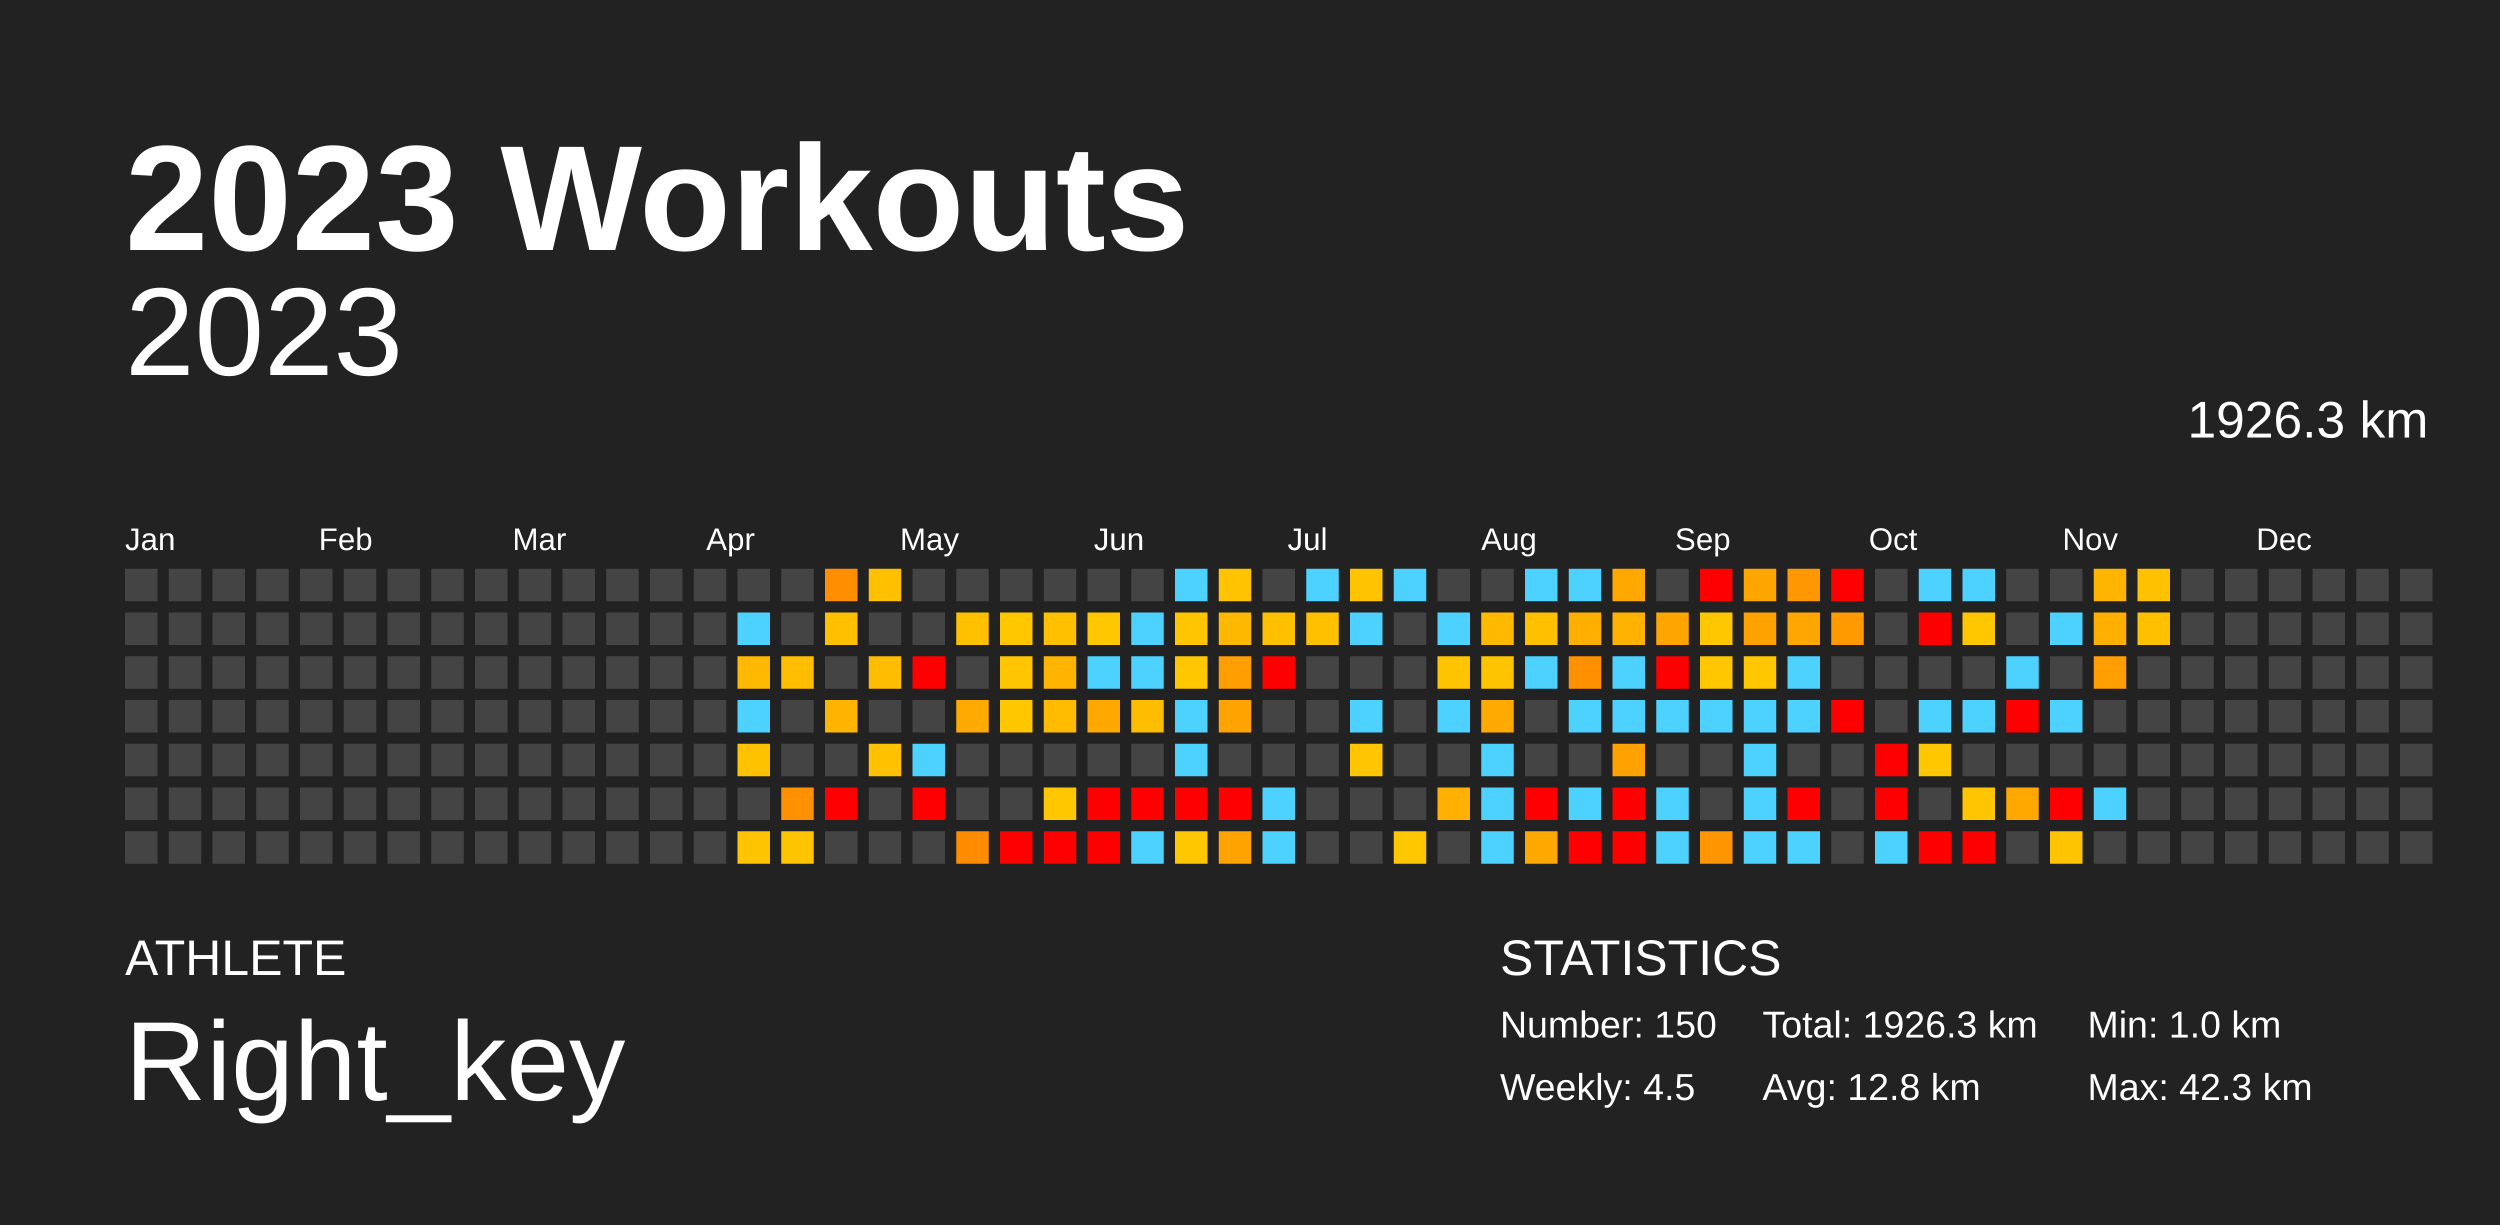
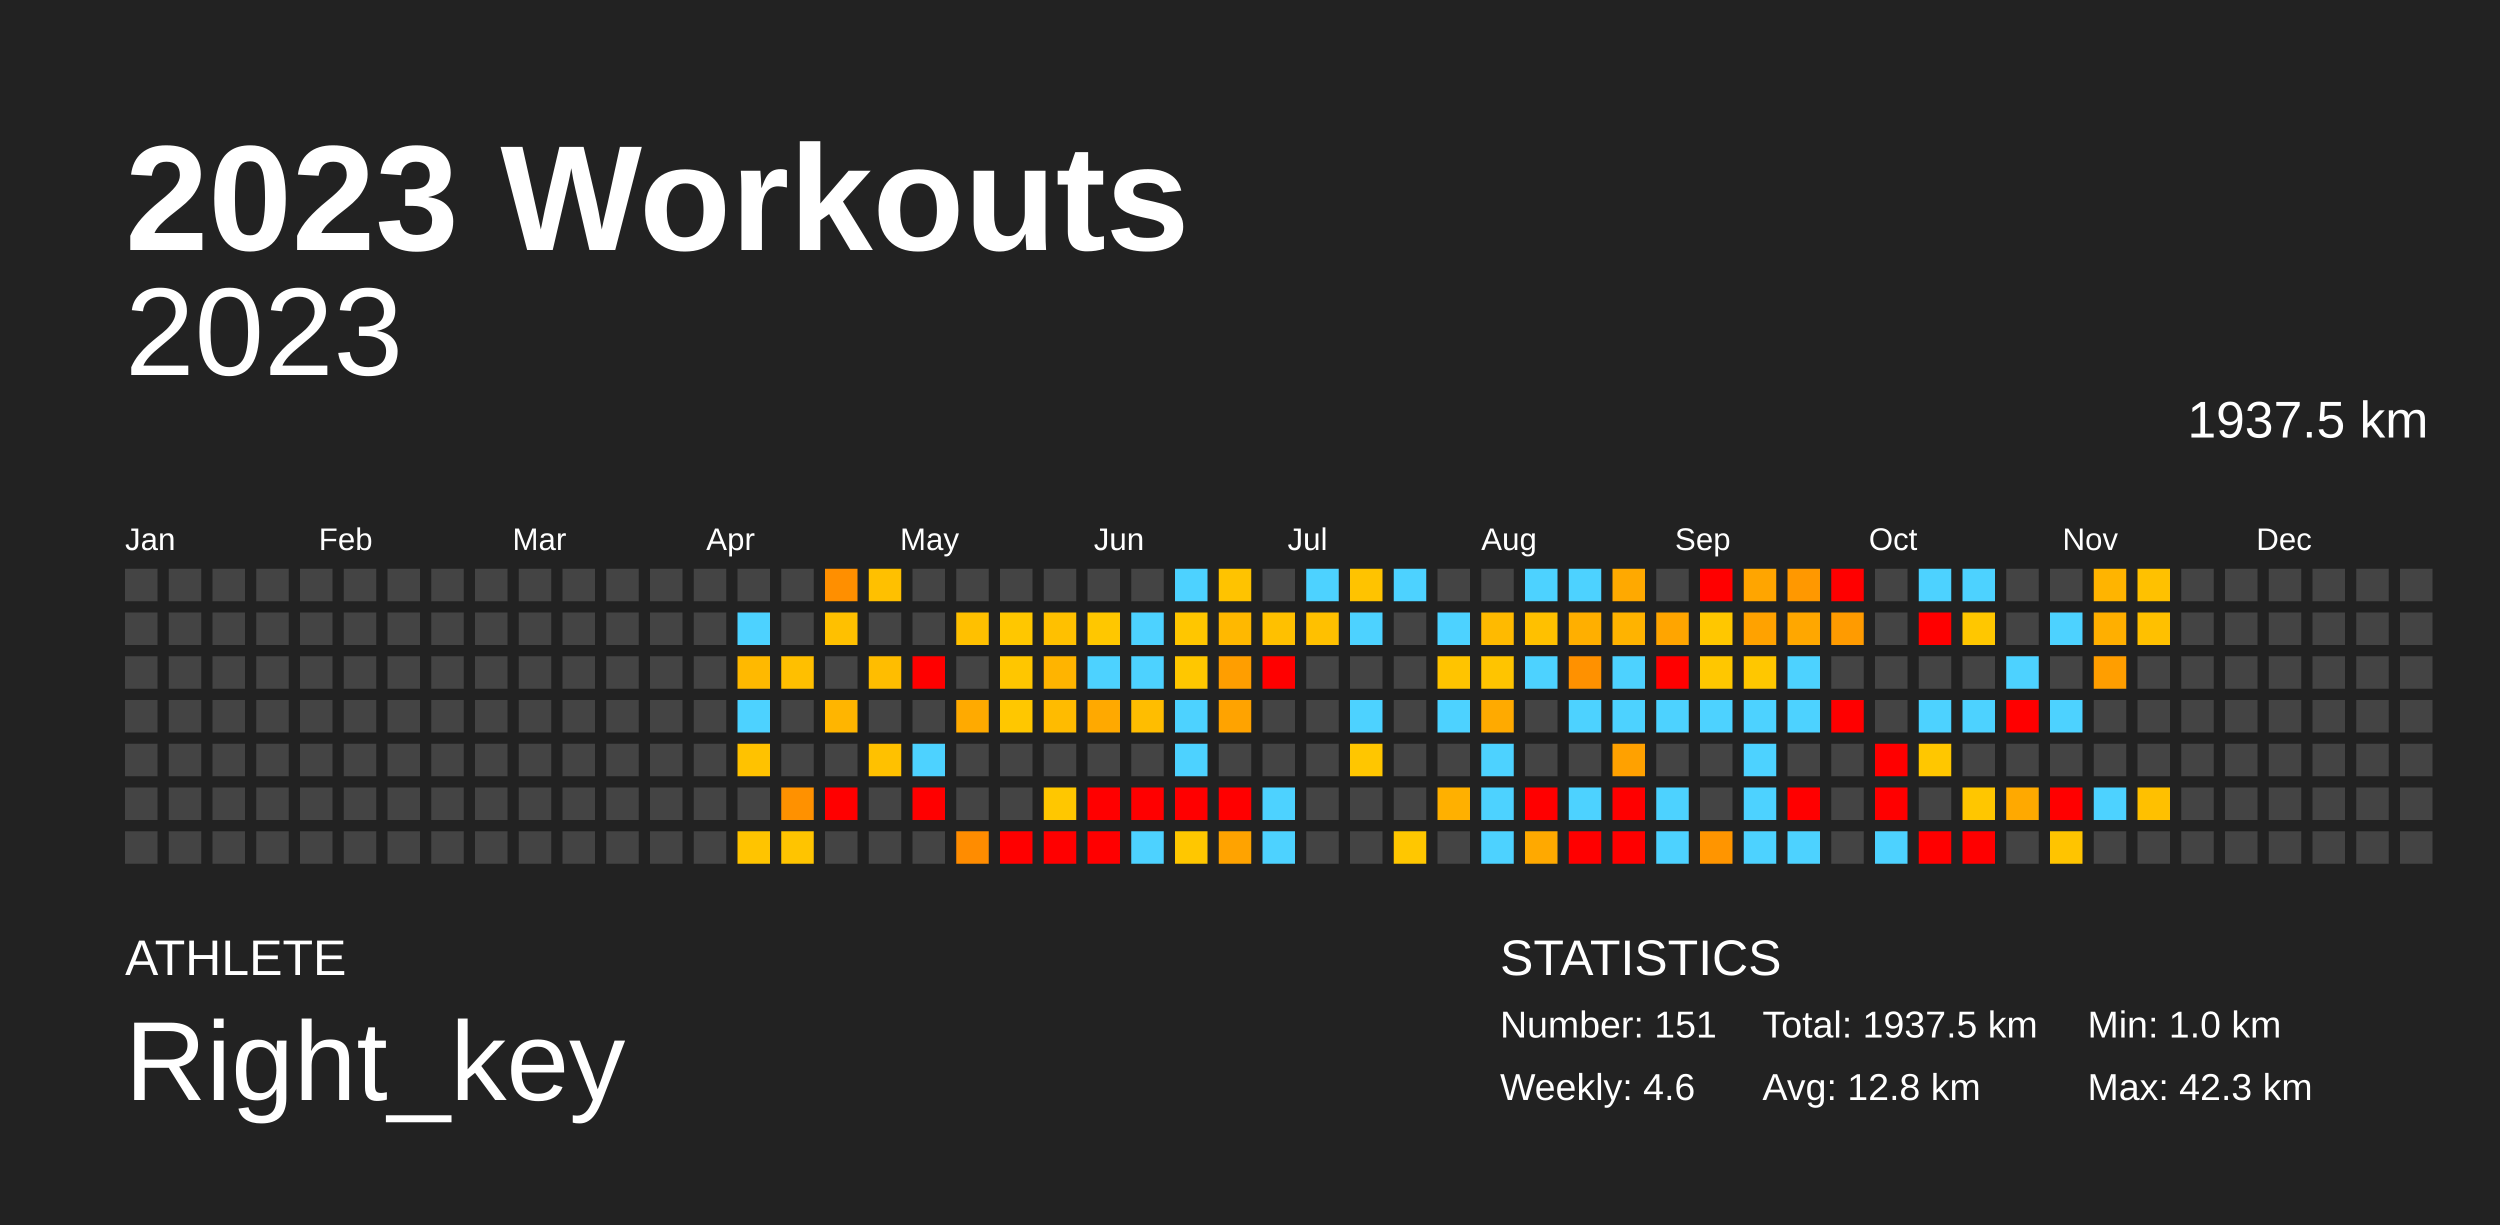
<svg xmlns="http://www.w3.org/2000/svg" baseProfile="full" height="98mm" version="1.1" viewBox="0,0,200,98" width="200mm">
  <defs />
  <rect fill="#222222" height="98" width="200" x="0" y="0" />
  <text fill="#FFFFFF" style="font-size:12px; font-family:Arial; font-weight:bold;" x="10" y="20">2023 Workouts</text>
  <text fill="#FFFFFF" style="font-size:4px; font-family:Arial" x="10" y="78">ATHLETE</text>
  <text fill="#FFFFFF" style="font-size:9px; font-family:Arial" x="10" y="88">Right_key</text>
  <text fill="#FFFFFF" style="font-size:4px; font-family:Arial" x="120" y="78">STATISTICS</text>
-   <text fill="#FFFFFF" style="font-size:3px; font-family:Arial" x="120" y="83">Number: 150</text>
-   <text fill="#FFFFFF" style="font-size:3px; font-family:Arial" x="120" y="88">Weekly: 4.5</text>
-   <text fill="#FFFFFF" style="font-size:3px; font-family:Arial" x="141" y="83">Total: 1926.3 km</text>
+   <text fill="#FFFFFF" style="font-size:3px; font-family:Arial" x="120" y="83">Number: 151</text>
+   <text fill="#FFFFFF" style="font-size:3px; font-family:Arial" x="120" y="88">Weekly: 4.6</text>
+   <text fill="#FFFFFF" style="font-size:3px; font-family:Arial" x="141" y="83">Total: 1937.5 km</text>
  <text fill="#FFFFFF" style="font-size:3px; font-family:Arial" x="141" y="88">Avg: 12.8 km</text>
  <text fill="#FFFFFF" style="font-size:3px; font-family:Arial" x="167" y="83">Min: 1.0 km</text>
  <text fill="#FFFFFF" style="font-size:3px; font-family:Arial" x="167" y="88">Max: 42.3 km</text>
  <text alignment-baseline="hanging" fill="#FFFFFF" style="font-size:10.0px; font-family:Arial;" x="10" y="30">2023</text>
-   <text alignment-baseline="hanging" fill="#FFFFFF" style="font-size:4.125px; font-family:Arial;" x="175" y="35">1926.3 km</text>
+   <text alignment-baseline="hanging" fill="#FFFFFF" style="font-size:4.125px; font-family:Arial;" x="175" y="35">1937.5 km</text>
  <text fill="#FFFFFF" style="font-size:2.5px; font-family:Arial" x="10.0" y="44">Jan</text>
  <text fill="#FFFFFF" style="font-size:2.5px; font-family:Arial" x="25.5" y="44">Feb</text>
  <text fill="#FFFFFF" style="font-size:2.5px; font-family:Arial" x="41.0" y="44">Mar</text>
  <text fill="#FFFFFF" style="font-size:2.5px; font-family:Arial" x="56.5" y="44">Apr</text>
  <text fill="#FFFFFF" style="font-size:2.5px; font-family:Arial" x="72.0" y="44">May</text>
  <text fill="#FFFFFF" style="font-size:2.5px; font-family:Arial" x="87.5" y="44">Jun</text>
  <text fill="#FFFFFF" style="font-size:2.5px; font-family:Arial" x="103.0" y="44">Jul</text>
  <text fill="#FFFFFF" style="font-size:2.5px; font-family:Arial" x="118.5" y="44">Aug</text>
  <text fill="#FFFFFF" style="font-size:2.5px; font-family:Arial" x="134.0" y="44">Sep</text>
  <text fill="#FFFFFF" style="font-size:2.5px; font-family:Arial" x="149.5" y="44">Oct</text>
  <text fill="#FFFFFF" style="font-size:2.5px; font-family:Arial" x="165.0" y="44">Nov</text>
  <text fill="#FFFFFF" style="font-size:2.5px; font-family:Arial" x="180.5" y="44">Dec</text>
  <rect fill="#444444" height="2.6" width="2.6" x="10.0" y="45.5" />
  <rect fill="#444444" height="2.6" width="2.6" x="10.0" y="49.0" />
  <rect fill="#444444" height="2.6" width="2.6" x="10.0" y="52.5" />
  <rect fill="#444444" height="2.6" width="2.6" x="10.0" y="56.0" />
  <rect fill="#444444" height="2.6" width="2.6" x="10.0" y="59.5" />
  <rect fill="#444444" height="2.6" width="2.6" x="10.0" y="63.0" />
  <rect fill="#444444" height="2.6" width="2.6" x="10.0" y="66.5" />
  <rect fill="#444444" height="2.6" width="2.6" x="13.5" y="45.5" />
  <rect fill="#444444" height="2.6" width="2.6" x="13.5" y="49.0" />
  <rect fill="#444444" height="2.6" width="2.6" x="13.5" y="52.5" />
  <rect fill="#444444" height="2.6" width="2.6" x="13.5" y="56.0" />
  <rect fill="#444444" height="2.6" width="2.6" x="13.5" y="59.5" />
  <rect fill="#444444" height="2.6" width="2.6" x="13.5" y="63.0" />
  <rect fill="#444444" height="2.6" width="2.6" x="13.5" y="66.5" />
  <rect fill="#444444" height="2.6" width="2.6" x="17.0" y="45.5" />
  <rect fill="#444444" height="2.6" width="2.6" x="17.0" y="49.0" />
  <rect fill="#444444" height="2.6" width="2.6" x="17.0" y="52.5" />
  <rect fill="#444444" height="2.6" width="2.6" x="17.0" y="56.0" />
  <rect fill="#444444" height="2.6" width="2.6" x="17.0" y="59.5" />
  <rect fill="#444444" height="2.6" width="2.6" x="17.0" y="63.0" />
  <rect fill="#444444" height="2.6" width="2.6" x="17.0" y="66.5" />
  <rect fill="#444444" height="2.6" width="2.6" x="20.5" y="45.5" />
  <rect fill="#444444" height="2.6" width="2.6" x="20.5" y="49.0" />
  <rect fill="#444444" height="2.6" width="2.6" x="20.5" y="52.5" />
  <rect fill="#444444" height="2.6" width="2.6" x="20.5" y="56.0" />
  <rect fill="#444444" height="2.6" width="2.6" x="20.5" y="59.5" />
  <rect fill="#444444" height="2.6" width="2.6" x="20.5" y="63.0" />
  <rect fill="#444444" height="2.6" width="2.6" x="20.5" y="66.5" />
  <rect fill="#444444" height="2.6" width="2.6" x="24.0" y="45.5" />
  <rect fill="#444444" height="2.6" width="2.6" x="24.0" y="49.0" />
  <rect fill="#444444" height="2.6" width="2.6" x="24.0" y="52.5" />
  <rect fill="#444444" height="2.6" width="2.6" x="24.0" y="56.0" />
  <rect fill="#444444" height="2.6" width="2.6" x="24.0" y="59.5" />
  <rect fill="#444444" height="2.6" width="2.6" x="24.0" y="63.0" />
  <rect fill="#444444" height="2.6" width="2.6" x="24.0" y="66.5" />
  <rect fill="#444444" height="2.6" width="2.6" x="27.5" y="45.5" />
  <rect fill="#444444" height="2.6" width="2.6" x="27.5" y="49.0" />
  <rect fill="#444444" height="2.6" width="2.6" x="27.5" y="52.5" />
  <rect fill="#444444" height="2.6" width="2.6" x="27.5" y="56.0" />
  <rect fill="#444444" height="2.6" width="2.6" x="27.5" y="59.5" />
  <rect fill="#444444" height="2.6" width="2.6" x="27.5" y="63.0" />
  <rect fill="#444444" height="2.6" width="2.6" x="27.5" y="66.5" />
  <rect fill="#444444" height="2.6" width="2.6" x="31.0" y="45.5" />
  <rect fill="#444444" height="2.6" width="2.6" x="31.0" y="49.0" />
  <rect fill="#444444" height="2.6" width="2.6" x="31.0" y="52.5" />
  <rect fill="#444444" height="2.6" width="2.6" x="31.0" y="56.0" />
  <rect fill="#444444" height="2.6" width="2.6" x="31.0" y="59.5" />
  <rect fill="#444444" height="2.6" width="2.6" x="31.0" y="63.0" />
  <rect fill="#444444" height="2.6" width="2.6" x="31.0" y="66.5" />
  <rect fill="#444444" height="2.6" width="2.6" x="34.5" y="45.5" />
  <rect fill="#444444" height="2.6" width="2.6" x="34.5" y="49.0" />
  <rect fill="#444444" height="2.6" width="2.6" x="34.5" y="52.5" />
  <rect fill="#444444" height="2.6" width="2.6" x="34.5" y="56.0" />
  <rect fill="#444444" height="2.6" width="2.6" x="34.5" y="59.5" />
  <rect fill="#444444" height="2.6" width="2.6" x="34.5" y="63.0" />
  <rect fill="#444444" height="2.6" width="2.6" x="34.5" y="66.5" />
  <rect fill="#444444" height="2.6" width="2.6" x="38.0" y="45.5" />
  <rect fill="#444444" height="2.6" width="2.6" x="38.0" y="49.0" />
  <rect fill="#444444" height="2.6" width="2.6" x="38.0" y="52.5" />
  <rect fill="#444444" height="2.6" width="2.6" x="38.0" y="56.0" />
  <rect fill="#444444" height="2.6" width="2.6" x="38.0" y="59.5" />
  <rect fill="#444444" height="2.6" width="2.6" x="38.0" y="63.0" />
  <rect fill="#444444" height="2.6" width="2.6" x="38.0" y="66.5" />
  <rect fill="#444444" height="2.6" width="2.6" x="41.5" y="45.5" />
  <rect fill="#444444" height="2.6" width="2.6" x="41.5" y="49.0" />
  <rect fill="#444444" height="2.6" width="2.6" x="41.5" y="52.5" />
  <rect fill="#444444" height="2.6" width="2.6" x="41.5" y="56.0" />
  <rect fill="#444444" height="2.6" width="2.6" x="41.5" y="59.5" />
  <rect fill="#444444" height="2.6" width="2.6" x="41.5" y="63.0" />
  <rect fill="#444444" height="2.6" width="2.6" x="41.5" y="66.5" />
  <rect fill="#444444" height="2.6" width="2.6" x="45.0" y="45.5" />
  <rect fill="#444444" height="2.6" width="2.6" x="45.0" y="49.0" />
  <rect fill="#444444" height="2.6" width="2.6" x="45.0" y="52.5" />
  <rect fill="#444444" height="2.6" width="2.6" x="45.0" y="56.0" />
  <rect fill="#444444" height="2.6" width="2.6" x="45.0" y="59.5" />
  <rect fill="#444444" height="2.6" width="2.6" x="45.0" y="63.0" />
  <rect fill="#444444" height="2.6" width="2.6" x="45.0" y="66.5" />
  <rect fill="#444444" height="2.6" width="2.6" x="48.5" y="45.5" />
  <rect fill="#444444" height="2.6" width="2.6" x="48.5" y="49.0" />
  <rect fill="#444444" height="2.6" width="2.6" x="48.5" y="52.5" />
  <rect fill="#444444" height="2.6" width="2.6" x="48.5" y="56.0" />
  <rect fill="#444444" height="2.6" width="2.6" x="48.5" y="59.5" />
  <rect fill="#444444" height="2.6" width="2.6" x="48.5" y="63.0" />
  <rect fill="#444444" height="2.6" width="2.6" x="48.5" y="66.5" />
  <rect fill="#444444" height="2.6" width="2.6" x="52.0" y="45.5" />
  <rect fill="#444444" height="2.6" width="2.6" x="52.0" y="49.0" />
  <rect fill="#444444" height="2.6" width="2.6" x="52.0" y="52.5" />
  <rect fill="#444444" height="2.6" width="2.6" x="52.0" y="56.0" />
  <rect fill="#444444" height="2.6" width="2.6" x="52.0" y="59.5" />
  <rect fill="#444444" height="2.6" width="2.6" x="52.0" y="63.0" />
  <rect fill="#444444" height="2.6" width="2.6" x="52.0" y="66.5" />
  <rect fill="#444444" height="2.6" width="2.6" x="55.5" y="45.5" />
  <rect fill="#444444" height="2.6" width="2.6" x="55.5" y="49.0" />
  <rect fill="#444444" height="2.6" width="2.6" x="55.5" y="52.5" />
  <rect fill="#444444" height="2.6" width="2.6" x="55.5" y="56.0" />
  <rect fill="#444444" height="2.6" width="2.6" x="55.5" y="59.5" />
  <rect fill="#444444" height="2.6" width="2.6" x="55.5" y="63.0" />
  <rect fill="#444444" height="2.6" width="2.6" x="55.5" y="66.5" />
  <rect fill="#444444" height="2.6" width="2.6" x="59.0" y="45.5" />
  <rect fill="#4dd2ff" height="2.6" width="2.6" x="59.0" y="49.0" />
  <rect fill="#ffb900" height="2.6" width="2.6" x="59.0" y="52.5" />
  <rect fill="#4dd2ff" height="2.6" width="2.6" x="59.0" y="56.0" />
  <rect fill="#ffc200" height="2.6" width="2.6" x="59.0" y="59.5" />
  <rect fill="#444444" height="2.6" width="2.6" x="59.0" y="63.0" />
  <rect fill="#ffc400" height="2.6" width="2.6" x="59.0" y="66.5" />
  <rect fill="#444444" height="2.6" width="2.6" x="62.5" y="45.5" />
  <rect fill="#444444" height="2.6" width="2.6" x="62.5" y="49.0" />
  <rect fill="#ffbf00" height="2.6" width="2.6" x="62.5" y="52.5" />
  <rect fill="#444444" height="2.6" width="2.6" x="62.5" y="56.0" />
  <rect fill="#444444" height="2.6" width="2.6" x="62.5" y="59.5" />
  <rect fill="#ff9100" height="2.6" width="2.6" x="62.5" y="63.0" />
  <rect fill="#ffc400" height="2.6" width="2.6" x="62.5" y="66.5" />
  <rect fill="#ff8f00" height="2.6" width="2.6" x="66.0" y="45.5" />
  <rect fill="#ffc000" height="2.6" width="2.6" x="66.0" y="49.0" />
  <rect fill="#444444" height="2.6" width="2.6" x="66.0" y="52.5" />
  <rect fill="#ffb500" height="2.6" width="2.6" x="66.0" y="56.0" />
  <rect fill="#444444" height="2.6" width="2.6" x="66.0" y="59.5" />
  <rect fill="red" height="2.6" width="2.6" x="66.0" y="63.0" />
  <rect fill="#444444" height="2.6" width="2.6" x="66.0" y="66.5" />
  <rect fill="#ffc000" height="2.6" width="2.6" x="69.5" y="45.5" />
  <rect fill="#444444" height="2.6" width="2.6" x="69.5" y="49.0" />
  <rect fill="#ffbd00" height="2.6" width="2.6" x="69.5" y="52.5" />
  <rect fill="#444444" height="2.6" width="2.6" x="69.5" y="56.0" />
  <rect fill="#ffc100" height="2.6" width="2.6" x="69.5" y="59.5" />
  <rect fill="#444444" height="2.6" width="2.6" x="69.5" y="63.0" />
  <rect fill="#444444" height="2.6" width="2.6" x="69.5" y="66.5" />
  <rect fill="#444444" height="2.6" width="2.6" x="73.0" y="45.5" />
  <rect fill="#444444" height="2.6" width="2.6" x="73.0" y="49.0" />
  <rect fill="red" height="2.6" width="2.6" x="73.0" y="52.5" />
  <rect fill="#444444" height="2.6" width="2.6" x="73.0" y="56.0" />
  <rect fill="#4dd2ff" height="2.6" width="2.6" x="73.0" y="59.5" />
  <rect fill="red" height="2.6" width="2.6" x="73.0" y="63.0" />
  <rect fill="#444444" height="2.6" width="2.6" x="73.0" y="66.5" />
  <rect fill="#444444" height="2.6" width="2.6" x="76.5" y="45.5" />
  <rect fill="#ffc000" height="2.6" width="2.6" x="76.5" y="49.0" />
  <rect fill="#444444" height="2.6" width="2.6" x="76.5" y="52.5" />
  <rect fill="#ffaa00" height="2.6" width="2.6" x="76.5" y="56.0" />
  <rect fill="#444444" height="2.6" width="2.6" x="76.5" y="59.5" />
  <rect fill="#444444" height="2.6" width="2.6" x="76.5" y="63.0" />
  <rect fill="#ff8c00" height="2.6" width="2.6" x="76.5" y="66.5" />
  <rect fill="#444444" height="2.6" width="2.6" x="80.0" y="45.5" />
  <rect fill="#ffc700" height="2.6" width="2.6" x="80.0" y="49.0" />
  <rect fill="#ffc600" height="2.6" width="2.6" x="80.0" y="52.5" />
  <rect fill="#ffc700" height="2.6" width="2.6" x="80.0" y="56.0" />
  <rect fill="#444444" height="2.6" width="2.6" x="80.0" y="59.5" />
  <rect fill="#444444" height="2.6" width="2.6" x="80.0" y="63.0" />
  <rect fill="red" height="2.6" width="2.6" x="80.0" y="66.5" />
  <rect fill="#444444" height="2.6" width="2.6" x="83.5" y="45.5" />
  <rect fill="#ffc000" height="2.6" width="2.6" x="83.5" y="49.0" />
  <rect fill="#ffb400" height="2.6" width="2.6" x="83.5" y="52.5" />
  <rect fill="#ffbb00" height="2.6" width="2.6" x="83.5" y="56.0" />
  <rect fill="#444444" height="2.6" width="2.6" x="83.5" y="59.5" />
  <rect fill="#ffc700" height="2.6" width="2.6" x="83.5" y="63.0" />
  <rect fill="red" height="2.6" width="2.6" x="83.5" y="66.5" />
  <rect fill="#444444" height="2.6" width="2.6" x="87.0" y="45.5" />
  <rect fill="#ffc700" height="2.6" width="2.6" x="87.0" y="49.0" />
  <rect fill="#4dd2ff" height="2.6" width="2.6" x="87.0" y="52.5" />
  <rect fill="#ffa900" height="2.6" width="2.6" x="87.0" y="56.0" />
  <rect fill="#444444" height="2.6" width="2.6" x="87.0" y="59.5" />
  <rect fill="red" height="2.6" width="2.6" x="87.0" y="63.0" />
  <rect fill="red" height="2.6" width="2.6" x="87.0" y="66.5" />
  <rect fill="#444444" height="2.6" width="2.6" x="90.5" y="45.5" />
  <rect fill="#4dd2ff" height="2.6" width="2.6" x="90.5" y="49.0" />
  <rect fill="#4dd2ff" height="2.6" width="2.6" x="90.5" y="52.5" />
  <rect fill="#ffbd00" height="2.6" width="2.6" x="90.5" y="56.0" />
  <rect fill="#444444" height="2.6" width="2.6" x="90.5" y="59.5" />
  <rect fill="red" height="2.6" width="2.6" x="90.5" y="63.0" />
  <rect fill="#4dd2ff" height="2.6" width="2.6" x="90.5" y="66.5" />
  <rect fill="#4dd2ff" height="2.6" width="2.6" x="94.0" y="45.5" />
  <rect fill="#ffc600" height="2.6" width="2.6" x="94.0" y="49.0" />
  <rect fill="#ffc700" height="2.6" width="2.6" x="94.0" y="52.5" />
  <rect fill="#4dd2ff" height="2.6" width="2.6" x="94.0" y="56.0" />
  <rect fill="#4dd2ff" height="2.6" width="2.6" x="94.0" y="59.5" />
  <rect fill="red" height="2.6" width="2.6" x="94.0" y="63.0" />
  <rect fill="#ffc700" height="2.6" width="2.6" x="94.0" y="66.5" />
  <rect fill="#ffc300" height="2.6" width="2.6" x="97.5" y="45.5" />
  <rect fill="#ffb800" height="2.6" width="2.6" x="97.5" y="49.0" />
  <rect fill="#ff9e00" height="2.6" width="2.6" x="97.5" y="52.5" />
  <rect fill="#ffa300" height="2.6" width="2.6" x="97.5" y="56.0" />
  <rect fill="#444444" height="2.6" width="2.6" x="97.5" y="59.5" />
  <rect fill="red" height="2.6" width="2.6" x="97.5" y="63.0" />
  <rect fill="#ffa300" height="2.6" width="2.6" x="97.5" y="66.5" />
  <rect fill="#444444" height="2.6" width="2.6" x="101.0" y="45.5" />
  <rect fill="#ffc000" height="2.6" width="2.6" x="101.0" y="49.0" />
  <rect fill="red" height="2.6" width="2.6" x="101.0" y="52.5" />
  <rect fill="#444444" height="2.6" width="2.6" x="101.0" y="56.0" />
  <rect fill="#444444" height="2.6" width="2.6" x="101.0" y="59.5" />
  <rect fill="#4dd2ff" height="2.6" width="2.6" x="101.0" y="63.0" />
  <rect fill="#4dd2ff" height="2.6" width="2.6" x="101.0" y="66.5" />
  <rect fill="#4dd2ff" height="2.6" width="2.6" x="104.5" y="45.5" />
  <rect fill="#ffc000" height="2.6" width="2.6" x="104.5" y="49.0" />
  <rect fill="#444444" height="2.6" width="2.6" x="104.5" y="52.5" />
  <rect fill="#444444" height="2.6" width="2.6" x="104.5" y="56.0" />
  <rect fill="#444444" height="2.6" width="2.6" x="104.5" y="59.5" />
  <rect fill="#444444" height="2.6" width="2.6" x="104.5" y="63.0" />
  <rect fill="#444444" height="2.6" width="2.6" x="104.5" y="66.5" />
  <rect fill="#ffc300" height="2.6" width="2.6" x="108.0" y="45.5" />
  <rect fill="#4dd2ff" height="2.6" width="2.6" x="108.0" y="49.0" />
  <rect fill="#444444" height="2.6" width="2.6" x="108.0" y="52.5" />
  <rect fill="#4dd2ff" height="2.6" width="2.6" x="108.0" y="56.0" />
  <rect fill="#ffc600" height="2.6" width="2.6" x="108.0" y="59.5" />
  <rect fill="#444444" height="2.6" width="2.6" x="108.0" y="63.0" />
  <rect fill="#444444" height="2.6" width="2.6" x="108.0" y="66.5" />
  <rect fill="#4dd2ff" height="2.6" width="2.6" x="111.5" y="45.5" />
  <rect fill="#444444" height="2.6" width="2.6" x="111.5" y="49.0" />
  <rect fill="#444444" height="2.6" width="2.6" x="111.5" y="52.5" />
  <rect fill="#444444" height="2.6" width="2.6" x="111.5" y="56.0" />
  <rect fill="#444444" height="2.6" width="2.6" x="111.5" y="59.5" />
  <rect fill="#444444" height="2.6" width="2.6" x="111.5" y="63.0" />
  <rect fill="#ffc700" height="2.6" width="2.6" x="111.5" y="66.5" />
  <rect fill="#444444" height="2.6" width="2.6" x="115.0" y="45.5" />
  <rect fill="#4dd2ff" height="2.6" width="2.6" x="115.0" y="49.0" />
  <rect fill="#ffc400" height="2.6" width="2.6" x="115.0" y="52.5" />
  <rect fill="#4dd2ff" height="2.6" width="2.6" x="115.0" y="56.0" />
  <rect fill="#444444" height="2.6" width="2.6" x="115.0" y="59.5" />
  <rect fill="#ffb000" height="2.6" width="2.6" x="115.0" y="63.0" />
  <rect fill="#444444" height="2.6" width="2.6" x="115.0" y="66.5" />
  <rect fill="#444444" height="2.6" width="2.6" x="118.5" y="45.5" />
  <rect fill="#ffba00" height="2.6" width="2.6" x="118.5" y="49.0" />
  <rect fill="#ffc400" height="2.6" width="2.6" x="118.5" y="52.5" />
  <rect fill="#ffaa00" height="2.6" width="2.6" x="118.5" y="56.0" />
  <rect fill="#4dd2ff" height="2.6" width="2.6" x="118.5" y="59.5" />
  <rect fill="#4dd2ff" height="2.6" width="2.6" x="118.5" y="63.0" />
  <rect fill="#4dd2ff" height="2.6" width="2.6" x="118.5" y="66.5" />
  <rect fill="#4dd2ff" height="2.6" width="2.6" x="122.0" y="45.5" />
  <rect fill="#ffc000" height="2.6" width="2.6" x="122.0" y="49.0" />
  <rect fill="#4dd2ff" height="2.6" width="2.6" x="122.0" y="52.5" />
  <rect fill="#444444" height="2.6" width="2.6" x="122.0" y="56.0" />
  <rect fill="#444444" height="2.6" width="2.6" x="122.0" y="59.5" />
  <rect fill="red" height="2.6" width="2.6" x="122.0" y="63.0" />
  <rect fill="#ffa900" height="2.6" width="2.6" x="122.0" y="66.5" />
  <rect fill="#4dd2ff" height="2.6" width="2.6" x="125.5" y="45.5" />
  <rect fill="#ffaf00" height="2.6" width="2.6" x="125.5" y="49.0" />
  <rect fill="#ff9100" height="2.6" width="2.6" x="125.5" y="52.5" />
  <rect fill="#4dd2ff" height="2.6" width="2.6" x="125.5" y="56.0" />
  <rect fill="#444444" height="2.6" width="2.6" x="125.5" y="59.5" />
  <rect fill="#4dd2ff" height="2.6" width="2.6" x="125.5" y="63.0" />
  <rect fill="red" height="2.6" width="2.6" x="125.5" y="66.5" />
  <rect fill="#ffa900" height="2.6" width="2.6" x="129.0" y="45.5" />
  <rect fill="#ffb300" height="2.6" width="2.6" x="129.0" y="49.0" />
  <rect fill="#4dd2ff" height="2.6" width="2.6" x="129.0" y="52.5" />
  <rect fill="#4dd2ff" height="2.6" width="2.6" x="129.0" y="56.0" />
  <rect fill="#ffa100" height="2.6" width="2.6" x="129.0" y="59.5" />
  <rect fill="red" height="2.6" width="2.6" x="129.0" y="63.0" />
  <rect fill="red" height="2.6" width="2.6" x="129.0" y="66.5" />
  <rect fill="#444444" height="2.6" width="2.6" x="132.5" y="45.5" />
  <rect fill="#ffa500" height="2.6" width="2.6" x="132.5" y="49.0" />
  <rect fill="red" height="2.6" width="2.6" x="132.5" y="52.5" />
  <rect fill="#4dd2ff" height="2.6" width="2.6" x="132.5" y="56.0" />
  <rect fill="#444444" height="2.6" width="2.6" x="132.5" y="59.5" />
  <rect fill="#4dd2ff" height="2.6" width="2.6" x="132.5" y="63.0" />
  <rect fill="#4dd2ff" height="2.6" width="2.6" x="132.5" y="66.5" />
  <rect fill="red" height="2.6" width="2.6" x="136.0" y="45.5" />
  <rect fill="#ffc700" height="2.6" width="2.6" x="136.0" y="49.0" />
  <rect fill="#ffc700" height="2.6" width="2.6" x="136.0" y="52.5" />
  <rect fill="#4dd2ff" height="2.6" width="2.6" x="136.0" y="56.0" />
  <rect fill="#444444" height="2.6" width="2.6" x="136.0" y="59.5" />
  <rect fill="#444444" height="2.6" width="2.6" x="136.0" y="63.0" />
  <rect fill="#ff9500" height="2.6" width="2.6" x="136.0" y="66.5" />
  <rect fill="#ffa500" height="2.6" width="2.6" x="139.5" y="45.5" />
  <rect fill="#ffa200" height="2.6" width="2.6" x="139.5" y="49.0" />
  <rect fill="#ffc700" height="2.6" width="2.6" x="139.5" y="52.5" />
  <rect fill="#4dd2ff" height="2.6" width="2.6" x="139.5" y="56.0" />
  <rect fill="#4dd2ff" height="2.6" width="2.6" x="139.5" y="59.5" />
  <rect fill="#4dd2ff" height="2.6" width="2.6" x="139.5" y="63.0" />
  <rect fill="#4dd2ff" height="2.6" width="2.6" x="139.5" y="66.5" />
  <rect fill="#ff9800" height="2.6" width="2.6" x="143.0" y="45.5" />
  <rect fill="#ffa700" height="2.6" width="2.6" x="143.0" y="49.0" />
  <rect fill="#4dd2ff" height="2.6" width="2.6" x="143.0" y="52.5" />
  <rect fill="#4dd2ff" height="2.6" width="2.6" x="143.0" y="56.0" />
  <rect fill="#444444" height="2.6" width="2.6" x="143.0" y="59.5" />
  <rect fill="red" height="2.6" width="2.6" x="143.0" y="63.0" />
  <rect fill="#4dd2ff" height="2.6" width="2.6" x="143.0" y="66.5" />
  <rect fill="red" height="2.6" width="2.6" x="146.5" y="45.5" />
  <rect fill="#ff9b00" height="2.6" width="2.6" x="146.5" y="49.0" />
  <rect fill="#444444" height="2.6" width="2.6" x="146.5" y="52.5" />
  <rect fill="red" height="2.6" width="2.6" x="146.5" y="56.0" />
  <rect fill="#444444" height="2.6" width="2.6" x="146.5" y="59.5" />
  <rect fill="#444444" height="2.6" width="2.6" x="146.5" y="63.0" />
  <rect fill="#444444" height="2.6" width="2.6" x="146.5" y="66.5" />
  <rect fill="#444444" height="2.6" width="2.6" x="150.0" y="45.5" />
  <rect fill="#444444" height="2.6" width="2.6" x="150.0" y="49.0" />
  <rect fill="#444444" height="2.6" width="2.6" x="150.0" y="52.5" />
  <rect fill="#444444" height="2.6" width="2.6" x="150.0" y="56.0" />
  <rect fill="red" height="2.6" width="2.6" x="150.0" y="59.5" />
  <rect fill="red" height="2.6" width="2.6" x="150.0" y="63.0" />
  <rect fill="#4dd2ff" height="2.6" width="2.6" x="150.0" y="66.5" />
  <rect fill="#4dd2ff" height="2.6" width="2.6" x="153.5" y="45.5" />
  <rect fill="red" height="2.6" width="2.6" x="153.5" y="49.0" />
  <rect fill="#444444" height="2.6" width="2.6" x="153.5" y="52.5" />
  <rect fill="#4dd2ff" height="2.6" width="2.6" x="153.5" y="56.0" />
  <rect fill="#ffc700" height="2.6" width="2.6" x="153.5" y="59.5" />
  <rect fill="#444444" height="2.6" width="2.6" x="153.5" y="63.0" />
  <rect fill="red" height="2.6" width="2.6" x="153.5" y="66.5" />
  <rect fill="#4dd2ff" height="2.6" width="2.6" x="157.0" y="45.5" />
  <rect fill="#ffc700" height="2.6" width="2.6" x="157.0" y="49.0" />
  <rect fill="#444444" height="2.6" width="2.6" x="157.0" y="52.5" />
  <rect fill="#4dd2ff" height="2.6" width="2.6" x="157.0" y="56.0" />
  <rect fill="#444444" height="2.6" width="2.6" x="157.0" y="59.5" />
  <rect fill="#ffc600" height="2.6" width="2.6" x="157.0" y="63.0" />
  <rect fill="red" height="2.6" width="2.6" x="157.0" y="66.5" />
  <rect fill="#444444" height="2.6" width="2.6" x="160.5" y="45.5" />
  <rect fill="#444444" height="2.6" width="2.6" x="160.5" y="49.0" />
  <rect fill="#4dd2ff" height="2.6" width="2.6" x="160.5" y="52.5" />
  <rect fill="red" height="2.6" width="2.6" x="160.5" y="56.0" />
  <rect fill="#444444" height="2.6" width="2.6" x="160.5" y="59.5" />
  <rect fill="#ffa900" height="2.6" width="2.6" x="160.5" y="63.0" />
  <rect fill="#444444" height="2.6" width="2.6" x="160.5" y="66.5" />
  <rect fill="#444444" height="2.6" width="2.6" x="164.0" y="45.5" />
  <rect fill="#4dd2ff" height="2.6" width="2.6" x="164.0" y="49.0" />
  <rect fill="#444444" height="2.6" width="2.6" x="164.0" y="52.5" />
  <rect fill="#4dd2ff" height="2.6" width="2.6" x="164.0" y="56.0" />
  <rect fill="#444444" height="2.6" width="2.6" x="164.0" y="59.5" />
  <rect fill="red" height="2.6" width="2.6" x="164.0" y="63.0" />
  <rect fill="#ffc400" height="2.6" width="2.6" x="164.0" y="66.5" />
  <rect fill="#ffb400" height="2.6" width="2.6" x="167.5" y="45.5" />
  <rect fill="#ffaf00" height="2.6" width="2.6" x="167.5" y="49.0" />
  <rect fill="#ff9e00" height="2.6" width="2.6" x="167.5" y="52.5" />
  <rect fill="#444444" height="2.6" width="2.6" x="167.5" y="56.0" />
  <rect fill="#444444" height="2.6" width="2.6" x="167.5" y="59.5" />
  <rect fill="#4dd2ff" height="2.6" width="2.6" x="167.5" y="63.0" />
  <rect fill="#444444" height="2.6" width="2.6" x="167.5" y="66.5" />
  <rect fill="#ffc100" height="2.6" width="2.6" x="171.0" y="45.5" />
  <rect fill="#ffc000" height="2.6" width="2.6" x="171.0" y="49.0" />
  <rect fill="#444444" height="2.6" width="2.6" x="171.0" y="52.5" />
  <rect fill="#444444" height="2.6" width="2.6" x="171.0" y="56.0" />
  <rect fill="#444444" height="2.6" width="2.6" x="171.0" y="59.5" />
-   <rect fill="#444444" height="2.6" width="2.6" x="171.0" y="63.0" />
+   <rect fill="#ffc000" height="2.6" width="2.6" x="171.0" y="63.0" />
  <rect fill="#444444" height="2.6" width="2.6" x="171.0" y="66.5" />
  <rect fill="#444444" height="2.6" width="2.6" x="174.5" y="45.5" />
  <rect fill="#444444" height="2.6" width="2.6" x="174.5" y="49.0" />
  <rect fill="#444444" height="2.6" width="2.6" x="174.5" y="52.5" />
  <rect fill="#444444" height="2.6" width="2.6" x="174.5" y="56.0" />
  <rect fill="#444444" height="2.6" width="2.6" x="174.5" y="59.5" />
  <rect fill="#444444" height="2.6" width="2.6" x="174.5" y="63.0" />
  <rect fill="#444444" height="2.6" width="2.6" x="174.5" y="66.5" />
  <rect fill="#444444" height="2.6" width="2.6" x="178.0" y="45.5" />
  <rect fill="#444444" height="2.6" width="2.6" x="178.0" y="49.0" />
  <rect fill="#444444" height="2.6" width="2.6" x="178.0" y="52.5" />
  <rect fill="#444444" height="2.6" width="2.6" x="178.0" y="56.0" />
  <rect fill="#444444" height="2.6" width="2.6" x="178.0" y="59.5" />
  <rect fill="#444444" height="2.6" width="2.6" x="178.0" y="63.0" />
  <rect fill="#444444" height="2.6" width="2.6" x="178.0" y="66.5" />
  <rect fill="#444444" height="2.6" width="2.6" x="181.5" y="45.5" />
  <rect fill="#444444" height="2.6" width="2.6" x="181.5" y="49.0" />
  <rect fill="#444444" height="2.6" width="2.6" x="181.5" y="52.5" />
  <rect fill="#444444" height="2.6" width="2.6" x="181.5" y="56.0" />
  <rect fill="#444444" height="2.6" width="2.6" x="181.5" y="59.5" />
  <rect fill="#444444" height="2.6" width="2.6" x="181.5" y="63.0" />
  <rect fill="#444444" height="2.6" width="2.6" x="181.5" y="66.5" />
  <rect fill="#444444" height="2.6" width="2.6" x="185.0" y="45.5" />
  <rect fill="#444444" height="2.6" width="2.6" x="185.0" y="49.0" />
  <rect fill="#444444" height="2.6" width="2.6" x="185.0" y="52.5" />
  <rect fill="#444444" height="2.6" width="2.6" x="185.0" y="56.0" />
  <rect fill="#444444" height="2.6" width="2.6" x="185.0" y="59.5" />
  <rect fill="#444444" height="2.6" width="2.6" x="185.0" y="63.0" />
  <rect fill="#444444" height="2.6" width="2.6" x="185.0" y="66.5" />
  <rect fill="#444444" height="2.6" width="2.6" x="188.5" y="45.5" />
  <rect fill="#444444" height="2.6" width="2.6" x="188.5" y="49.0" />
  <rect fill="#444444" height="2.6" width="2.6" x="188.5" y="52.5" />
  <rect fill="#444444" height="2.6" width="2.6" x="188.5" y="56.0" />
  <rect fill="#444444" height="2.6" width="2.6" x="188.5" y="59.5" />
  <rect fill="#444444" height="2.6" width="2.6" x="188.5" y="63.0" />
  <rect fill="#444444" height="2.6" width="2.6" x="188.5" y="66.5" />
  <rect fill="#444444" height="2.6" width="2.6" x="192.0" y="45.5" />
  <rect fill="#444444" height="2.6" width="2.6" x="192.0" y="49.0" />
  <rect fill="#444444" height="2.6" width="2.6" x="192.0" y="52.5" />
  <rect fill="#444444" height="2.6" width="2.6" x="192.0" y="56.0" />
  <rect fill="#444444" height="2.6" width="2.6" x="192.0" y="59.5" />
  <rect fill="#444444" height="2.6" width="2.6" x="192.0" y="63.0" />
  <rect fill="#444444" height="2.6" width="2.6" x="192.0" y="66.5" />
</svg>
